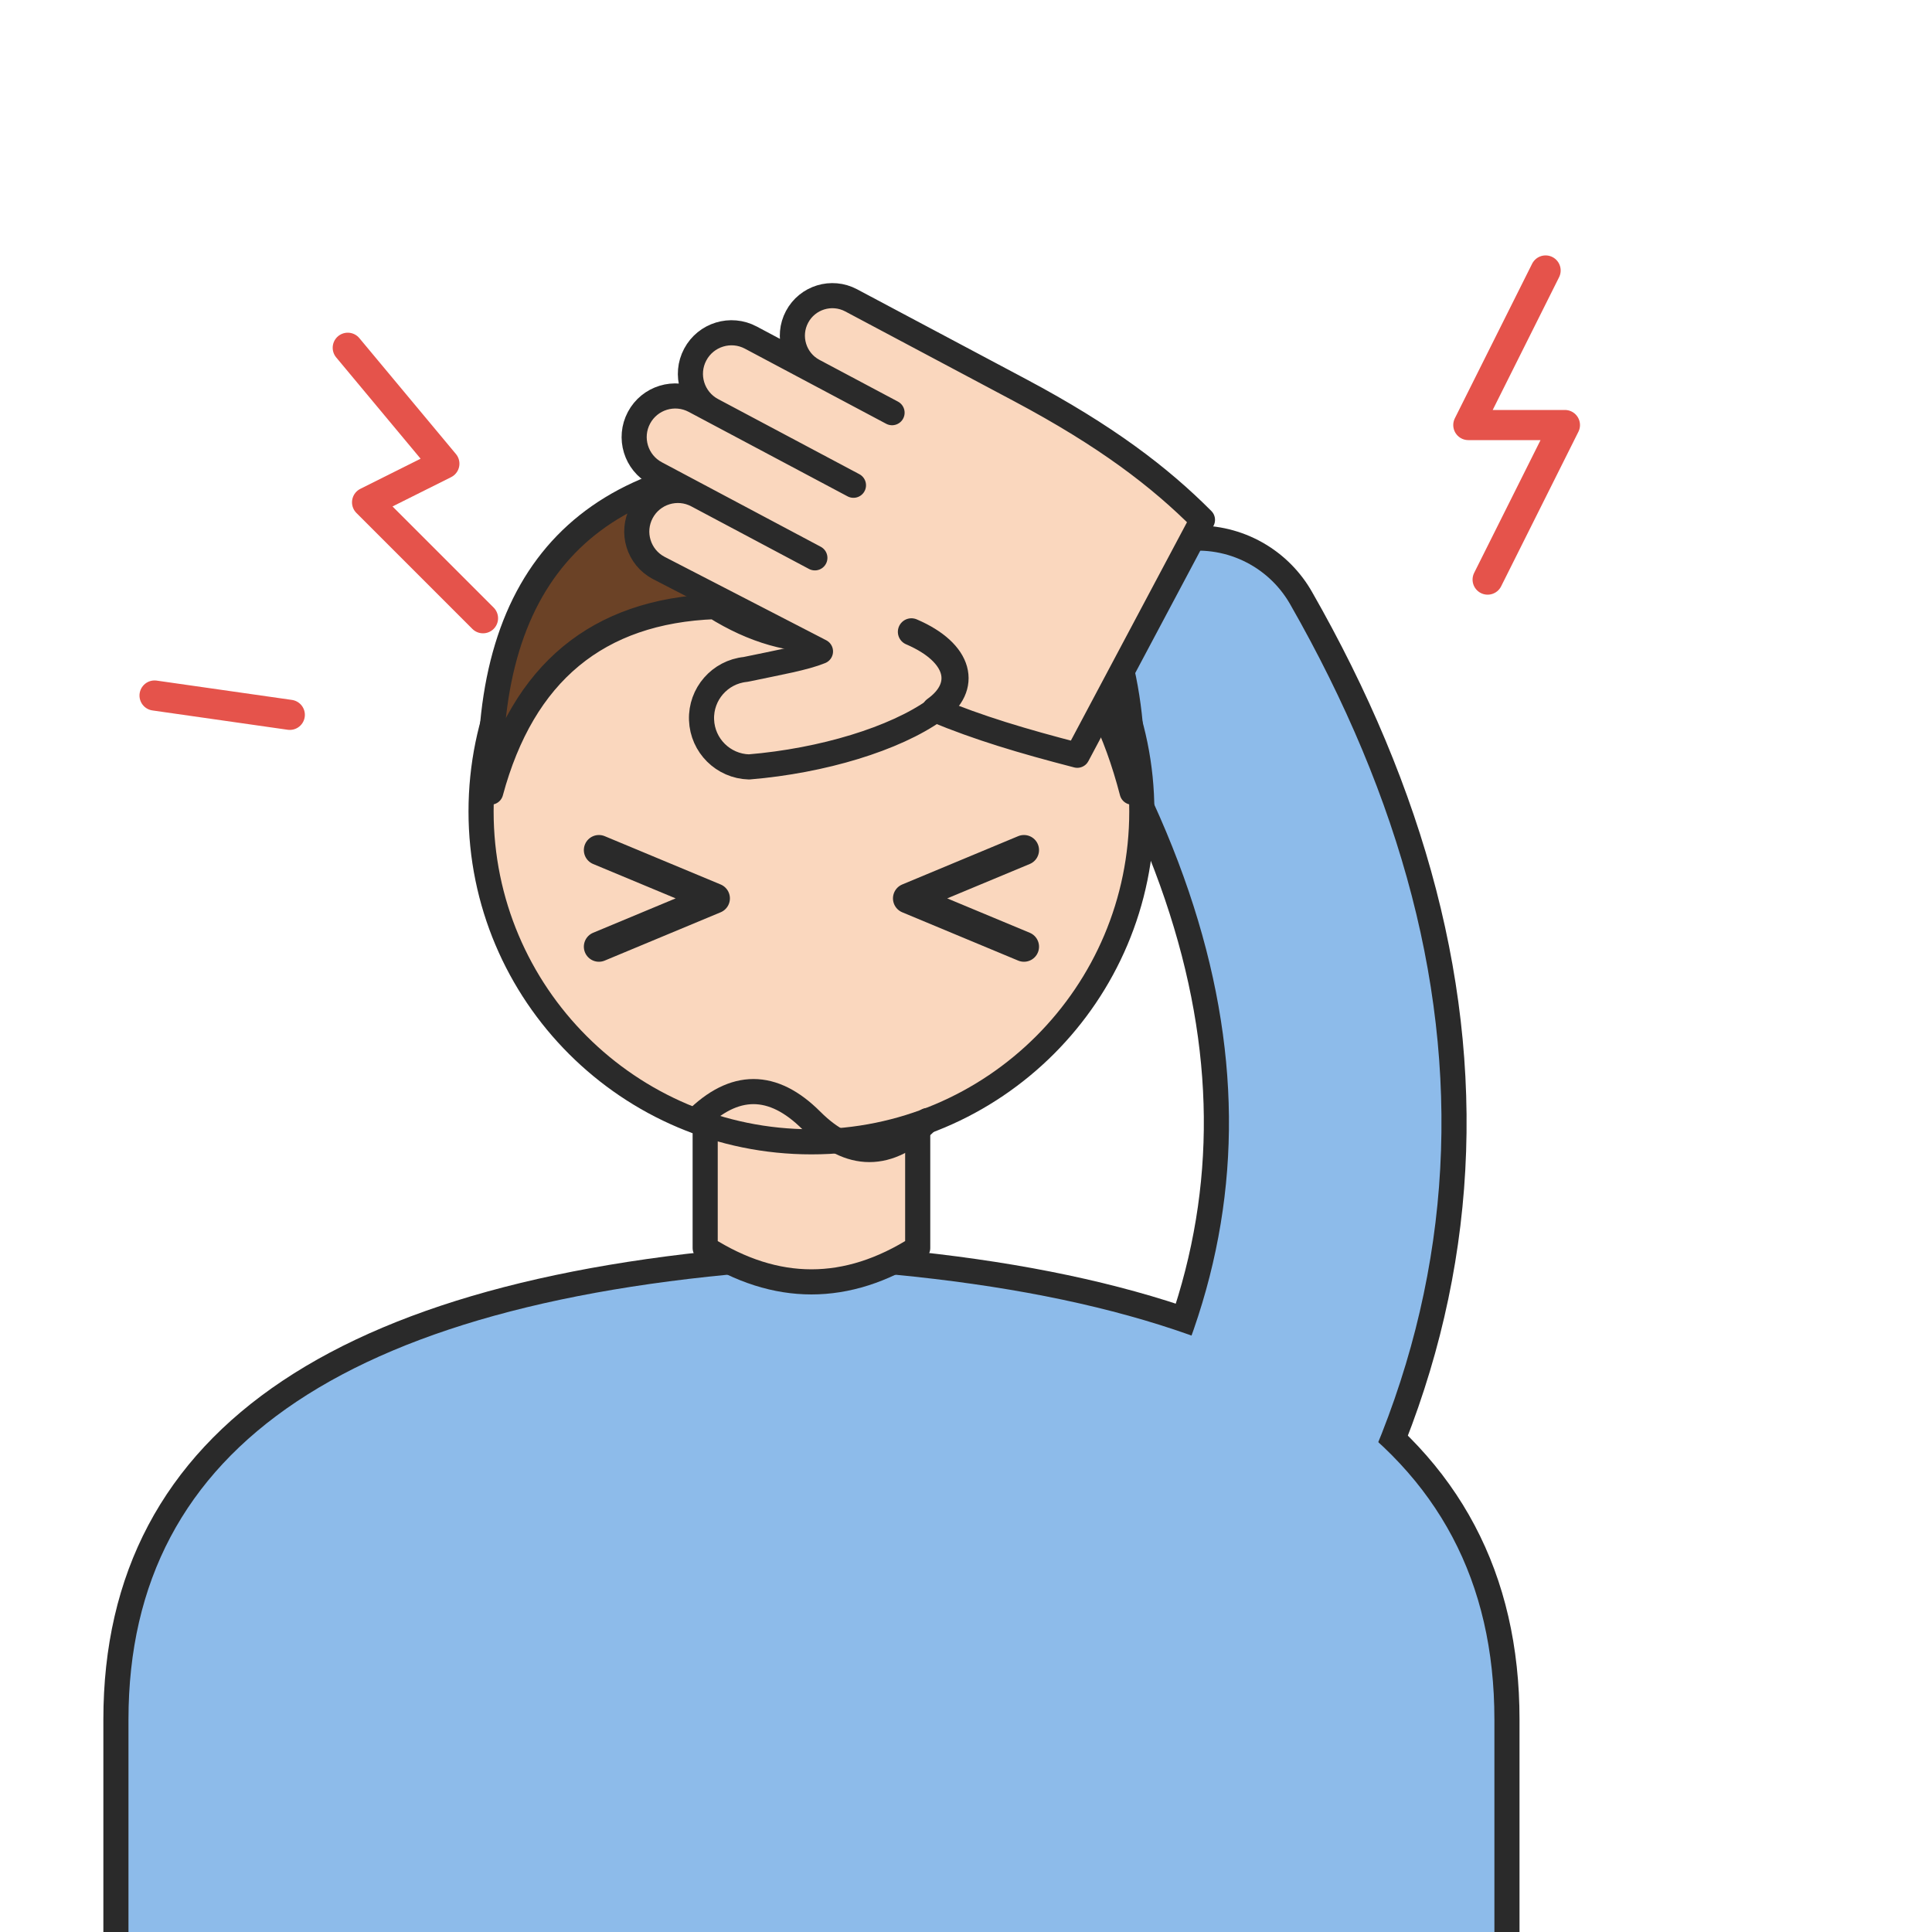
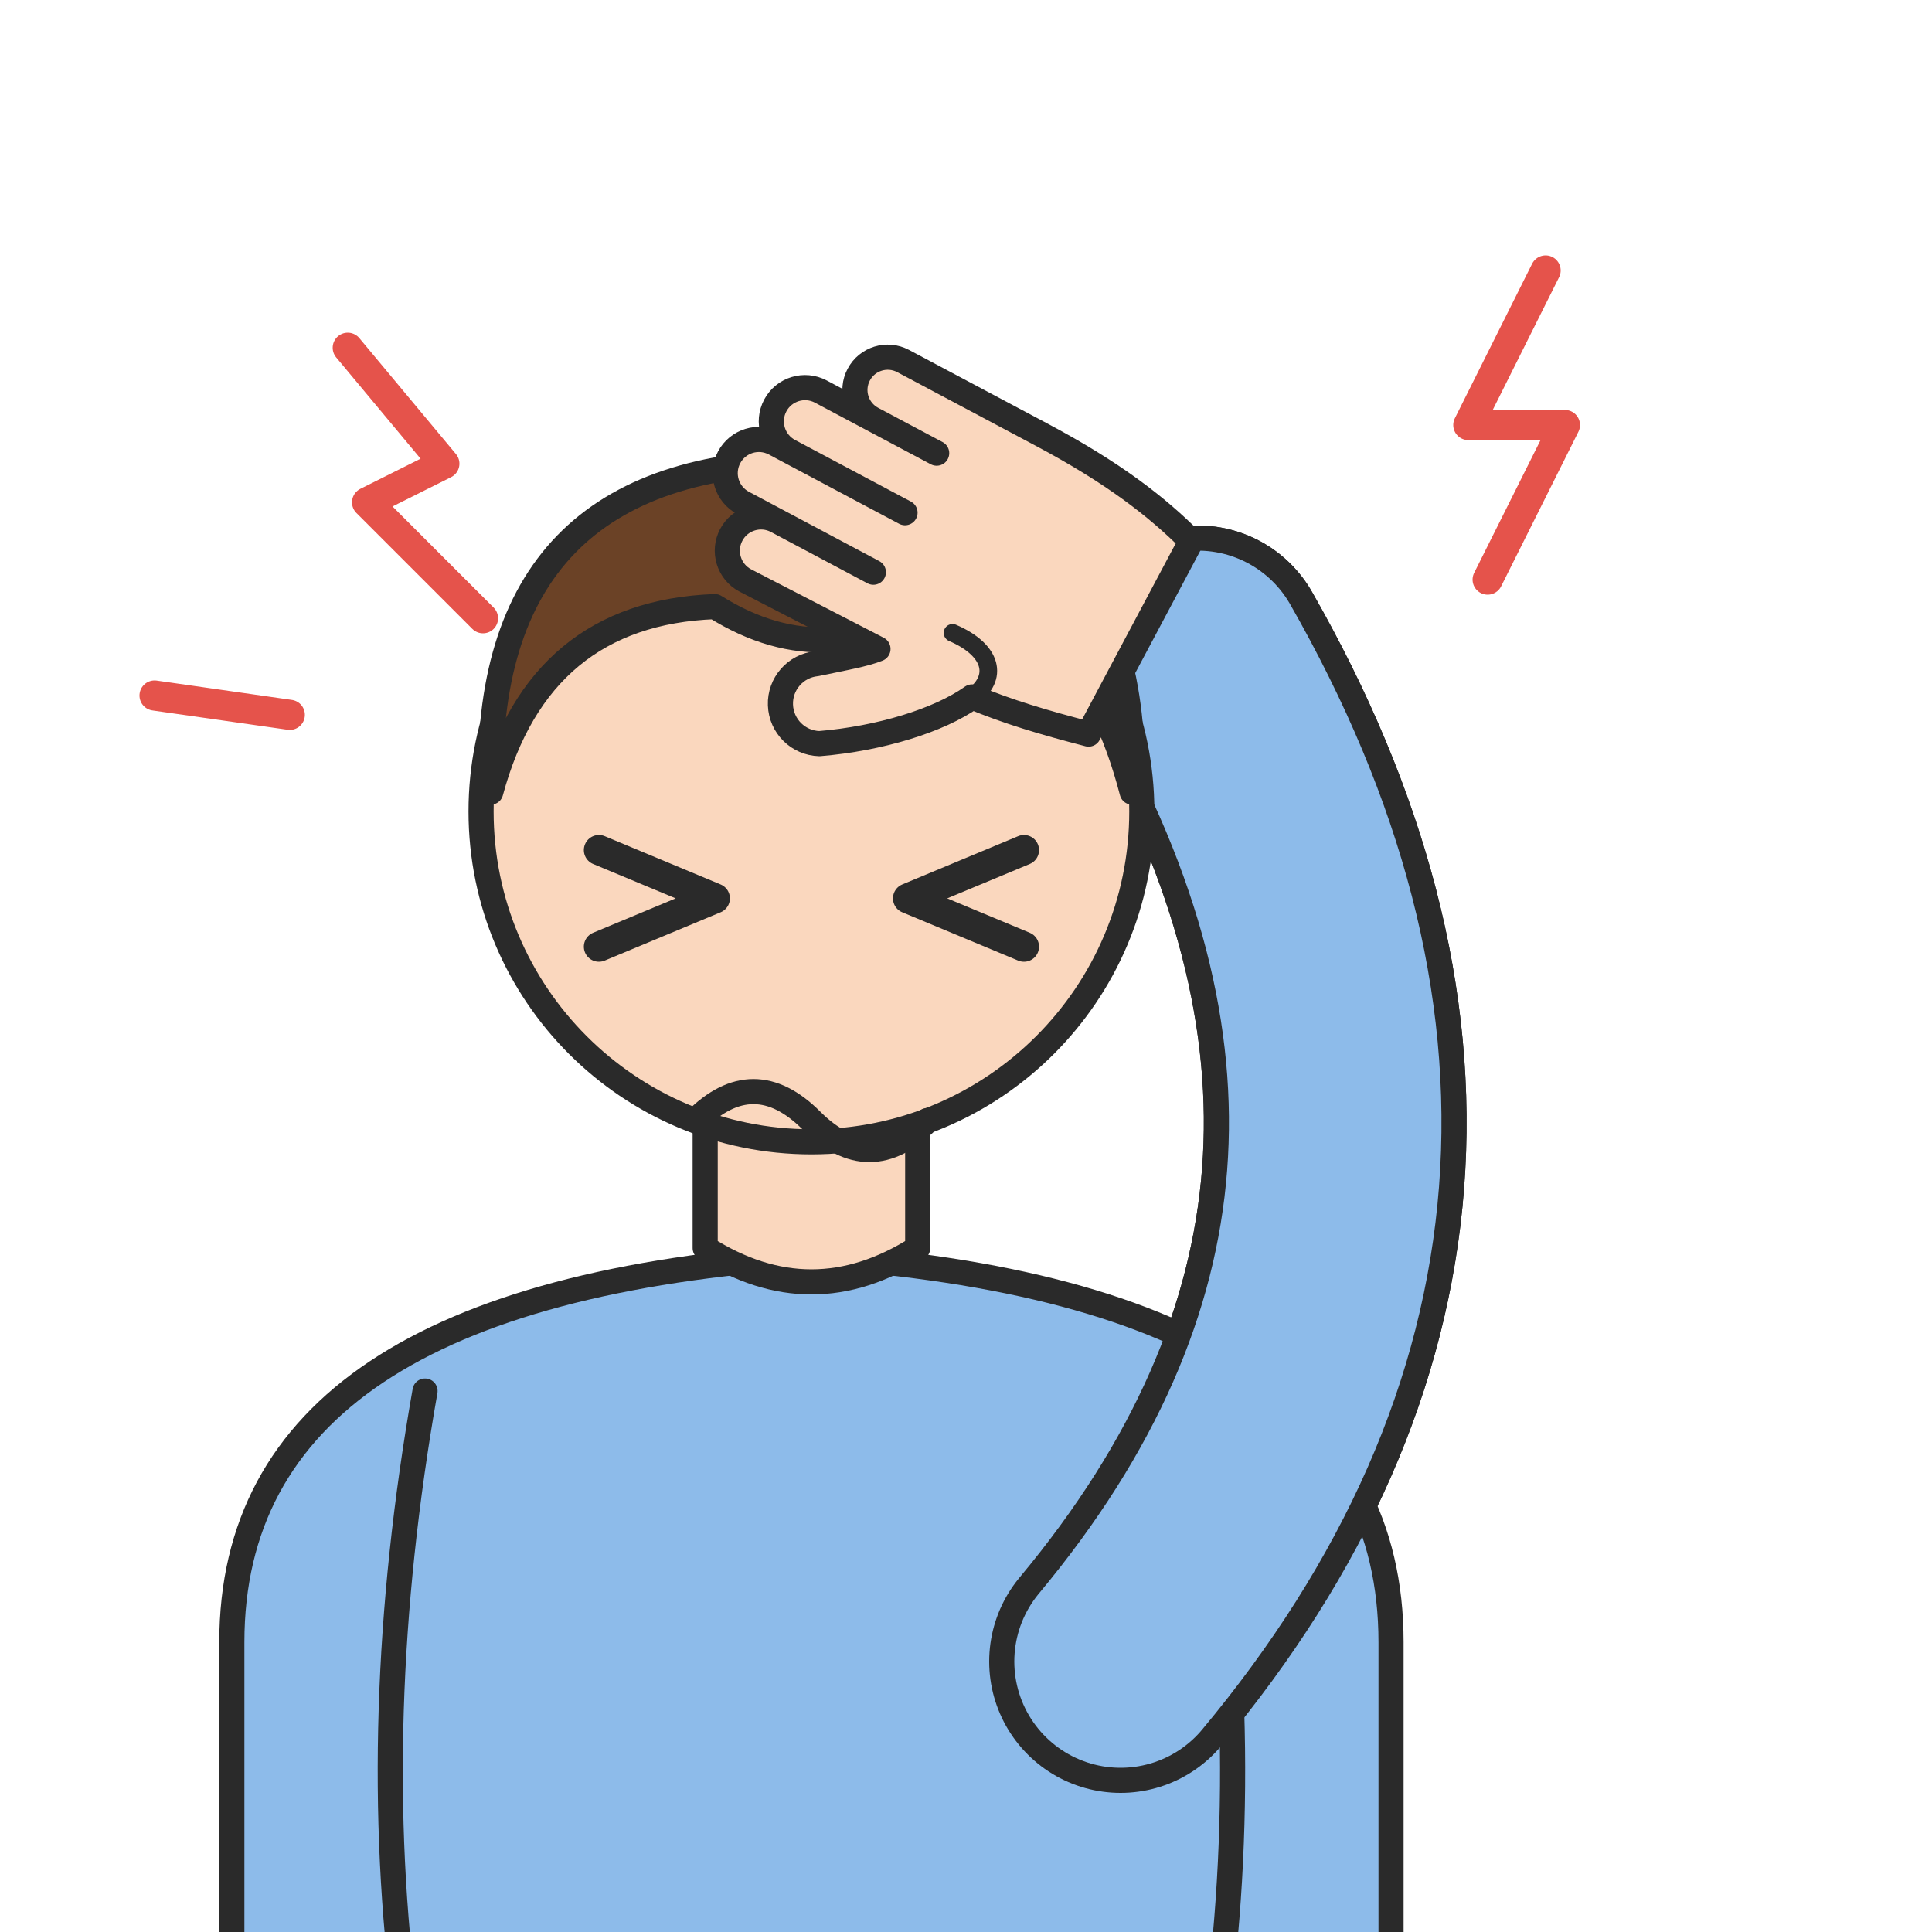
<svg xmlns="http://www.w3.org/2000/svg" viewBox="0 0 100 100" width="512" height="512" stroke-linecap="round" stroke-linejoin="round" role="img" aria-label="bolí">
  <path d="M58 86 Q78 62 62 34" fill="none" stroke="#2A2A2A" stroke-width="13.6" />
-   <path d="M6 104 V89 Q6 67 42 65 Q78 67 78 89 V104 Z" fill="#8DBBEA" stroke="#2A2A2A" stroke-width="1.3" />
+   <path d="M12 104 V85 Q12 67 42 65 Q72 67 72 85 V104 Z" fill="#8DBBEA" stroke="#2A2A2A" stroke-width="1.3" />
+   <path d="M22 72 Q19 89 21 104 M62 72 Q65 89 63 104" fill="none" stroke="#2A2A2A" stroke-width="1.3" />
+   <path d="M58 86 Q78 62 62 34" fill="none" stroke="#2A2A2A" stroke-width="13.6" />
  <path d="M58 86 Q78 62 62 34" fill="none" stroke="#8DBBEA" stroke-width="11" />
  <path d="M36.5 55.1 V64.6 Q42 68.1 47.5 64.6 V55.1" fill="#FAD7BE" stroke="#2A2A2A" stroke-width="1.3" />
  <circle cx="42" cy="42" r="17.1" fill="#FAD7BE" stroke="#2A2A2A" stroke-width="1.3" />
  <path d="M25.4 41 Q24.9 23.9 42 23.9 Q59.1 23.9 58.6 41 Q56.1 31.398 49 30.714 Q43 35.16 37 31.398 Q27.9 31.74 25.4 41 Z" fill="#6B4226" stroke="#2A2A2A" stroke-width="1.3" />
  <path d="M31 44 L37 46.5 L31 49" fill="none" stroke="#2A2A2A" stroke-width="1.56" />
  <path d="M53 44 L47 46.5 L53 49" fill="none" stroke="#2A2A2A" stroke-width="1.56" />
  <path d="M36 58 Q39 55 42 58 Q45 61 48 58" fill="none" stroke="#2A2A2A" stroke-width="1.3" />
-   <g transform="translate(59 33) rotate(-62) scale(1.15 1.15)">
-     <path d="M-6 0 C-6.6 -2.5 -7 -4.5 -7.2 -6.6 C-9.2 -7.6 -11.6 -10 -13.4 -12.8 A2.2 2.2 0 0 1 -9.6 -15 C-8.6 -13.8 -7.9 -12.9 -7.3 -12.4 L-7.4 -20.6 A1.85 1.85 0 0 1 -3.7 -20.6 L-3.7 -14.6 L-3.7 -22.7 A1.85 1.85 0 0 1 0 -22.7 L0 -14.6 L0 -21.8 A1.85 1.85 0 0 1 3.7 -21.8 L3.7 -14.6 L3.7 -18.6 A1.8 1.8 0 0 1 7.3 -18.6 L7.3 -10 C7.3 -5.6 6.8 -2.6 6 0 Z" fill="#FAD7BE" stroke="#2A2A2A" stroke-width="1.13" />
-     <path d="M-7.2 -6.6 C-5.6 -5.8 -4.4 -6.8 -4.6 -9.2" fill="none" stroke="#2A2A2A" stroke-width="1.22" />
+   <g transform="translate(59 33) rotate(-62) scale(0.943 0.943)">
+     <path d="M-6 0 C-6.6 -2.5 -7 -4.5 -7.2 -6.6 C-9.2 -7.6 -11.6 -10 -13.4 -12.8 A2.2 2.2 0 0 1 -9.6 -15 C-8.6 -13.8 -7.9 -12.9 -7.3 -12.4 L-7.4 -20.6 A1.85 1.85 0 0 1 -3.7 -20.6 L-3.7 -14.6 L-3.7 -22.7 A1.85 1.85 0 0 1 0 -22.7 L0 -14.6 L0 -21.8 A1.85 1.85 0 0 1 3.7 -21.8 L3.7 -14.6 L3.7 -18.6 A1.8 1.8 0 0 1 7.3 -18.6 L7.3 -10 C7.3 -5.6 6.8 -2.6 6 0 Z" fill="#FAD7BE" stroke="#2A2A2A" stroke-width="1.38" />
+     <path d="M-7.2 -6.6 C-5.6 -5.8 -4.4 -6.8 -4.6 -9.2" fill="none" stroke="#2A2A2A" stroke-width="0.97" />
  </g>
  <path d="M18 18 L23 24 L19 26 L25 32" fill="none" stroke="#E5534B" stroke-width="1.56" />
  <path d="M8 36 L15 37" fill="none" stroke="#E5534B" stroke-width="1.56" />
  <path d="M80 14 L76 22 L81 22 L77 30" fill="none" stroke="#E5534B" stroke-width="1.56" />
</svg>
